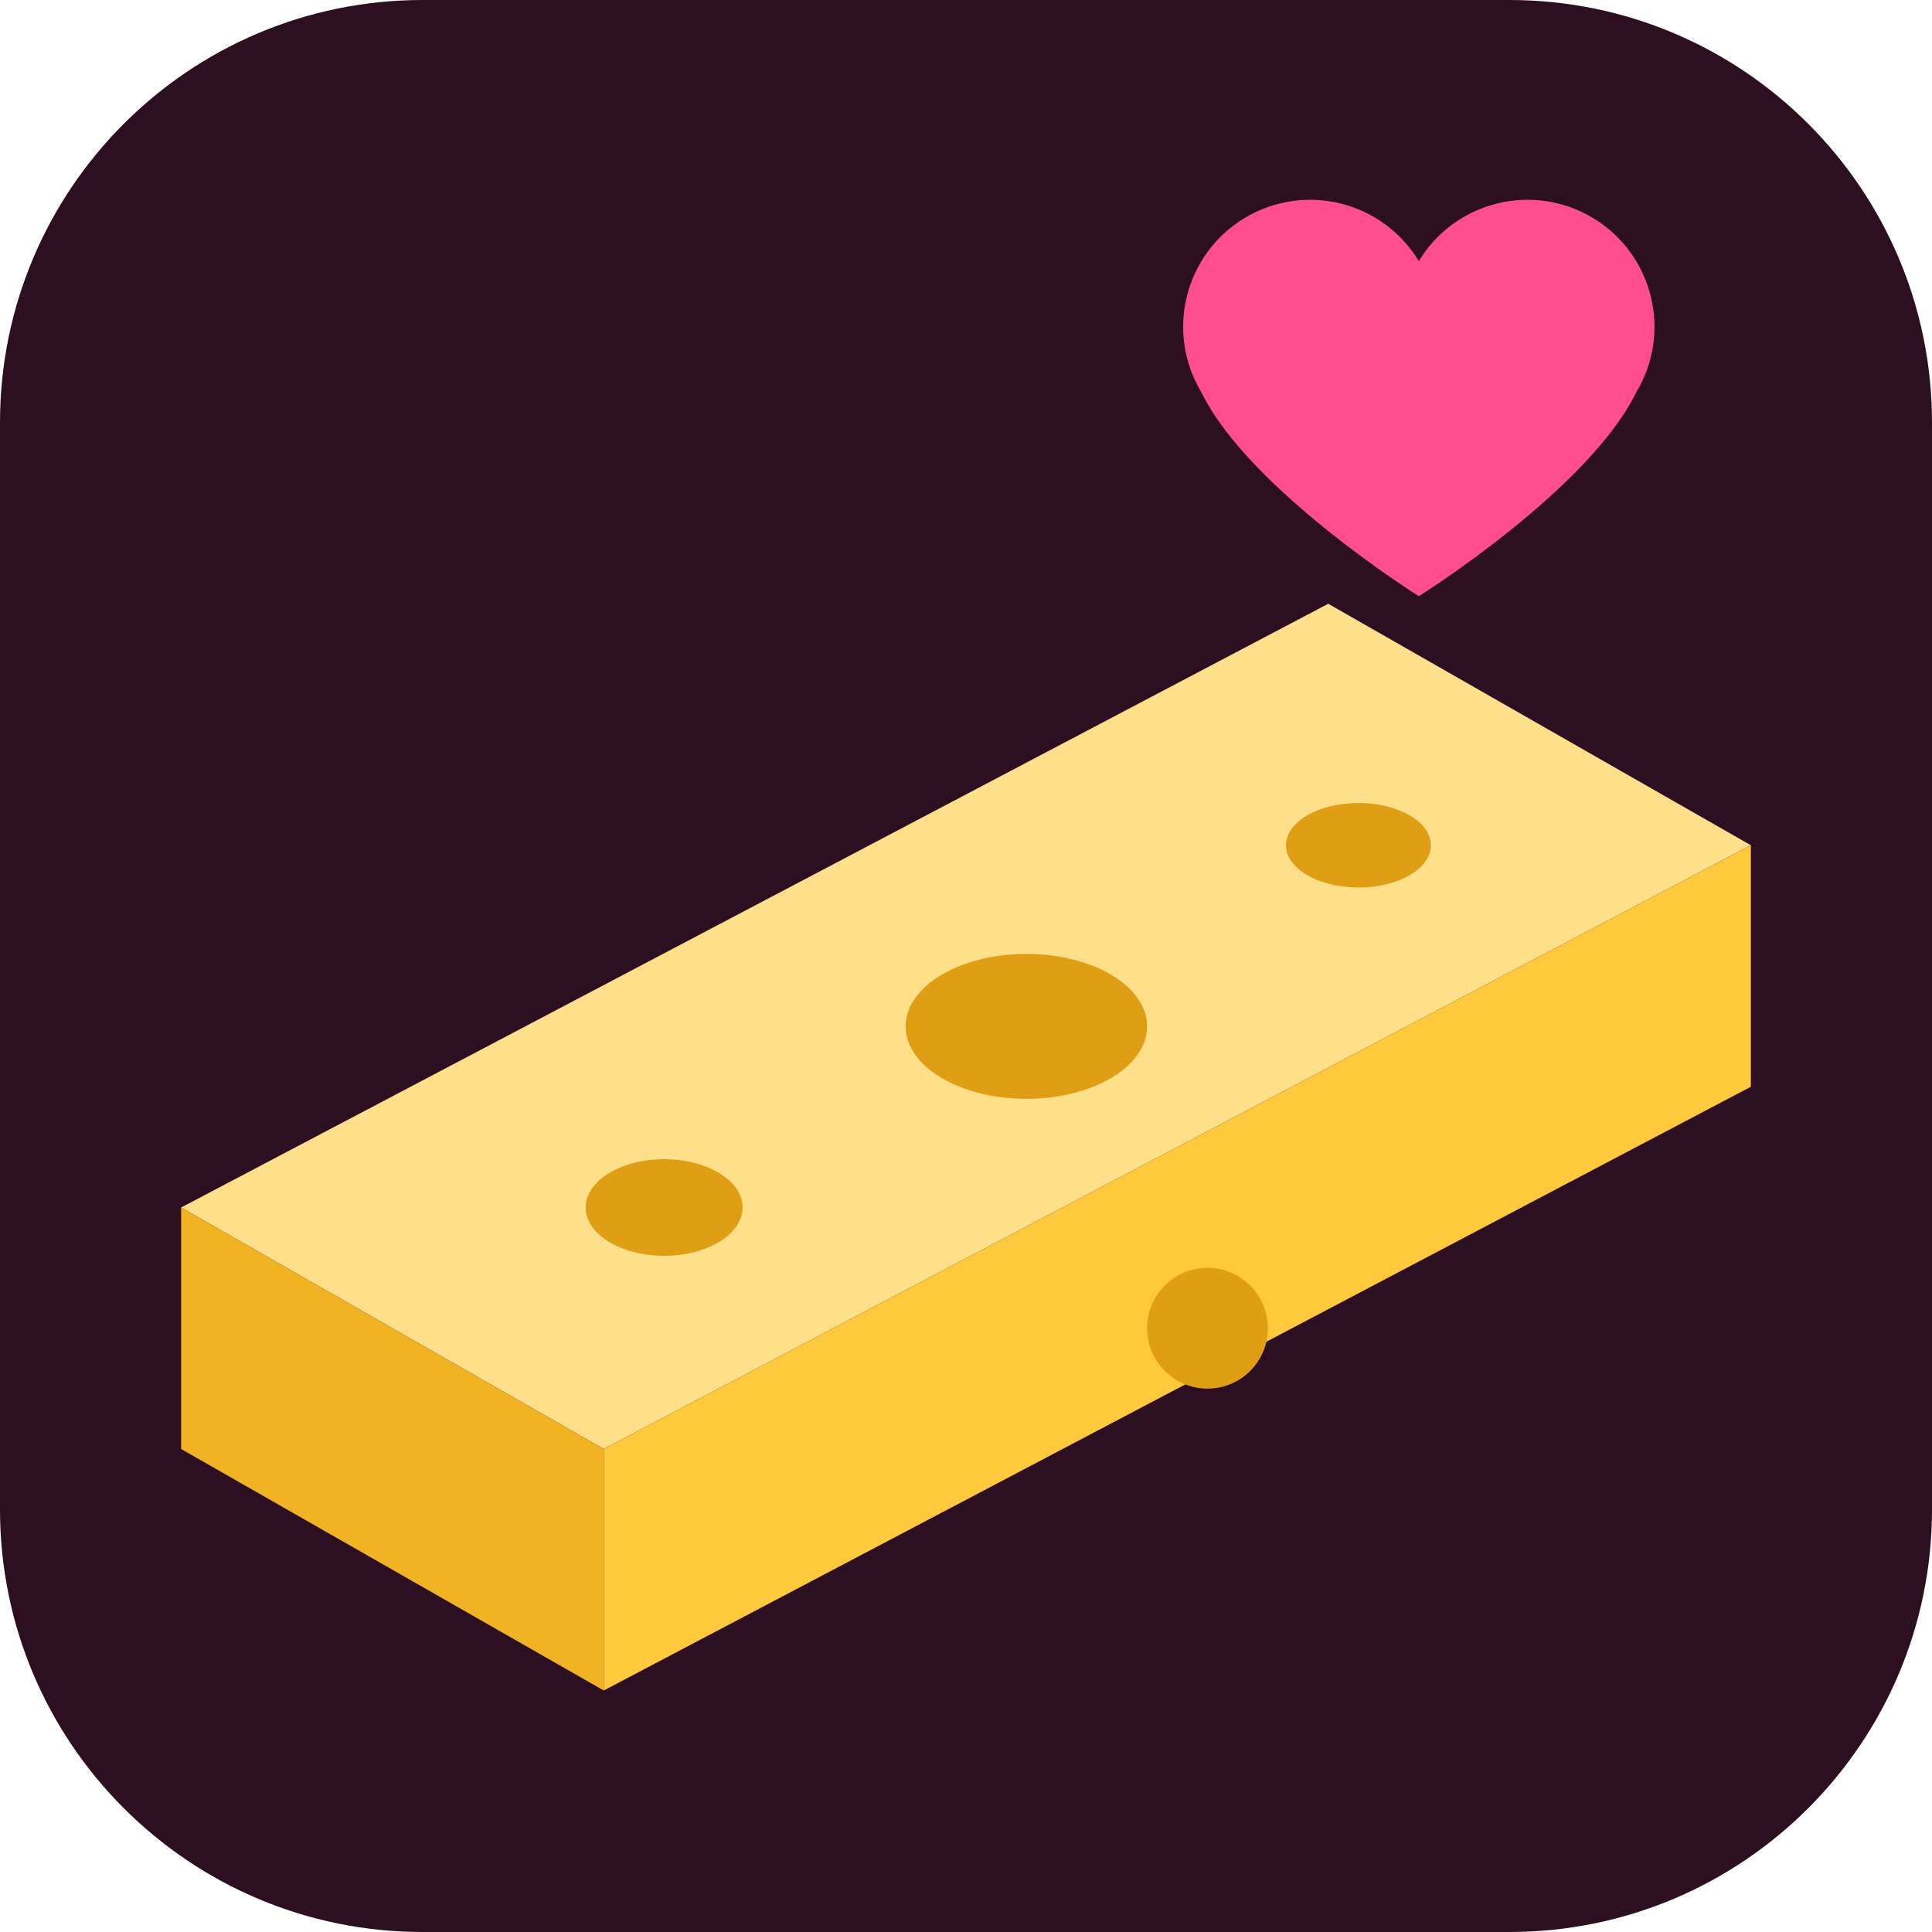
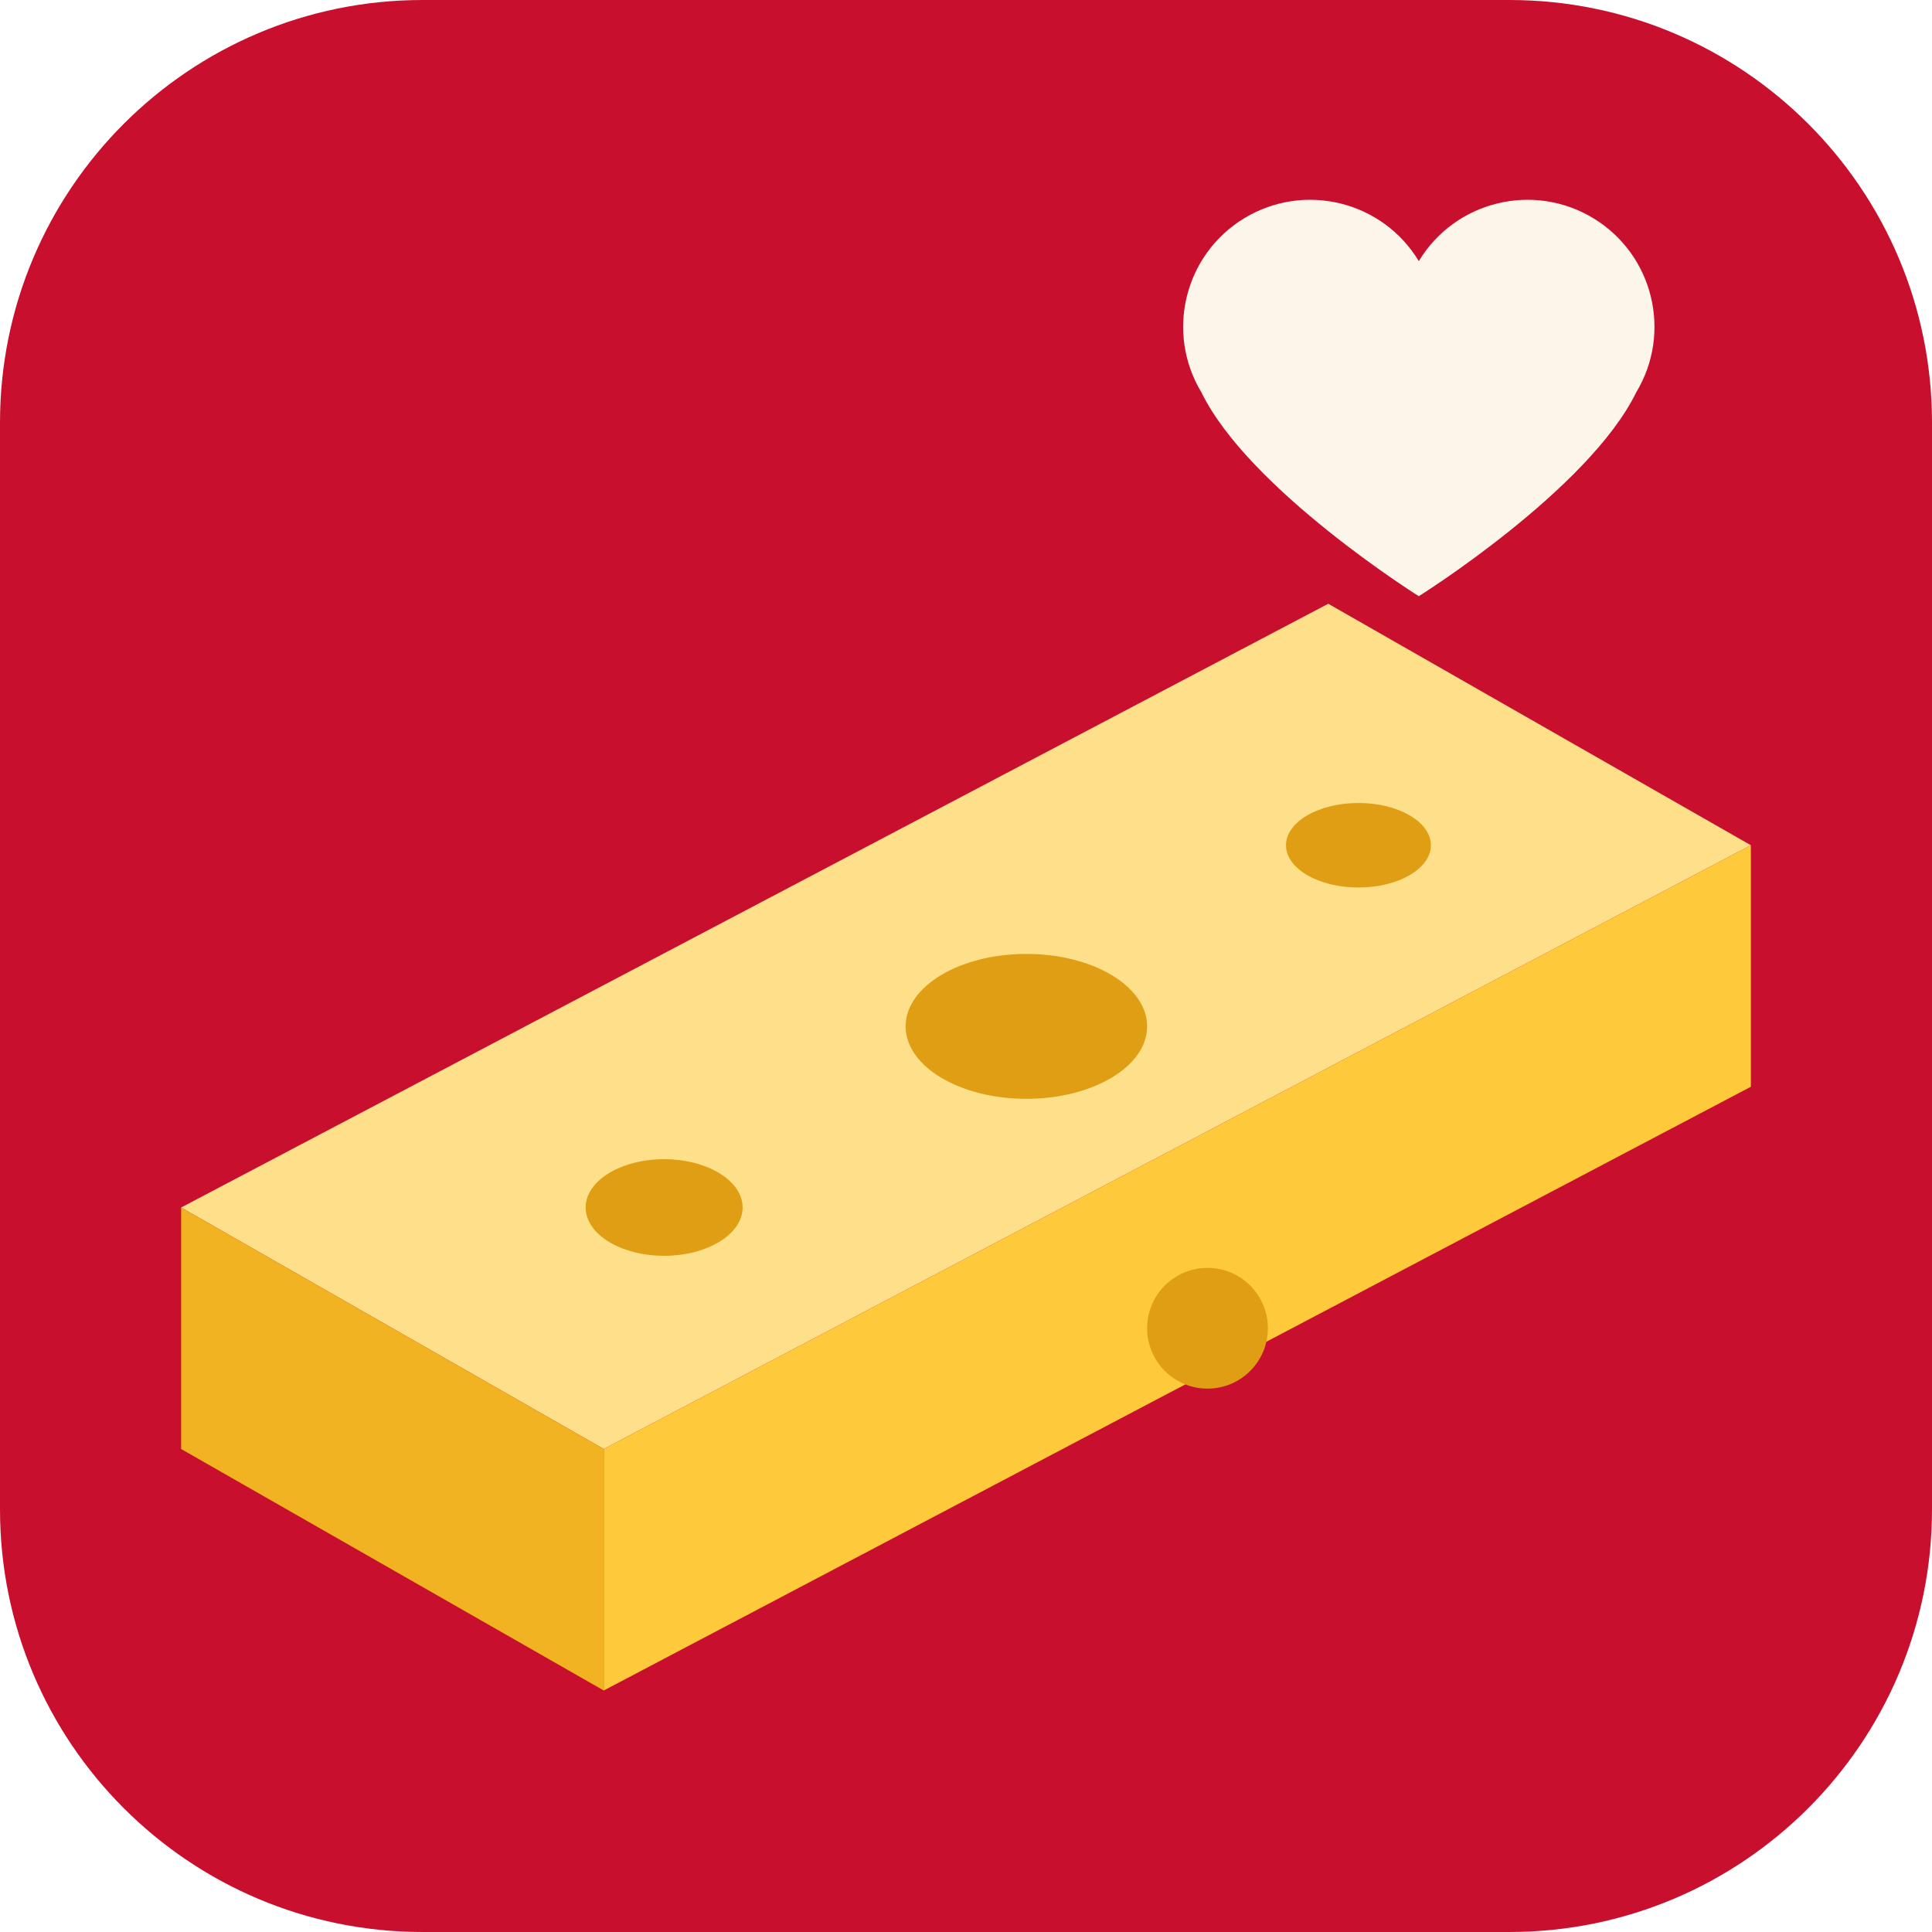
<svg xmlns="http://www.w3.org/2000/svg" viewBox="0 0 64 64">
-   <rect width="64" height="64" rx="14" fill="#2d0f22" />
+   <rect width="64" height="64" rx="14" fill="#c8102e" />
  <path d="M6 40 L44 20 L58 28 L20 48 Z" fill="#ffe08a" />
  <path d="M6 40 L20 48 L20 56 L6 48 Z" fill="#f2b322" />
  <path d="M20 48 L58 28 L58 36 L20 56 Z" fill="#ffc93c" />
  <ellipse cx="34" cy="34" rx="4" ry="2.4" fill="#e09e14" />
  <ellipse cx="22" cy="40" rx="2.6" ry="1.6" fill="#e09e14" />
  <ellipse cx="45" cy="28" rx="2.4" ry="1.4" fill="#e09e14" />
  <circle cx="40" cy="44" r="2" fill="#e09e14" />
-   <path transform="translate(38 4) scale(.75)" d="M12 21s-7.5-4.7-9.6-9A5.4 5.4 0 0 1 12 6.2 5.4 5.4 0 0 1 21.6 12c-2.1 4.3-9.6 9-9.6 9z" fill="#ff4d8d" />
+   <path transform="translate(38 4) scale(.75)" d="M12 21s-7.5-4.7-9.6-9A5.4 5.4 0 0 1 12 6.2 5.4 5.4 0 0 1 21.6 12c-2.1 4.3-9.6 9-9.6 9z" fill="#fbf5ea" />
</svg>
